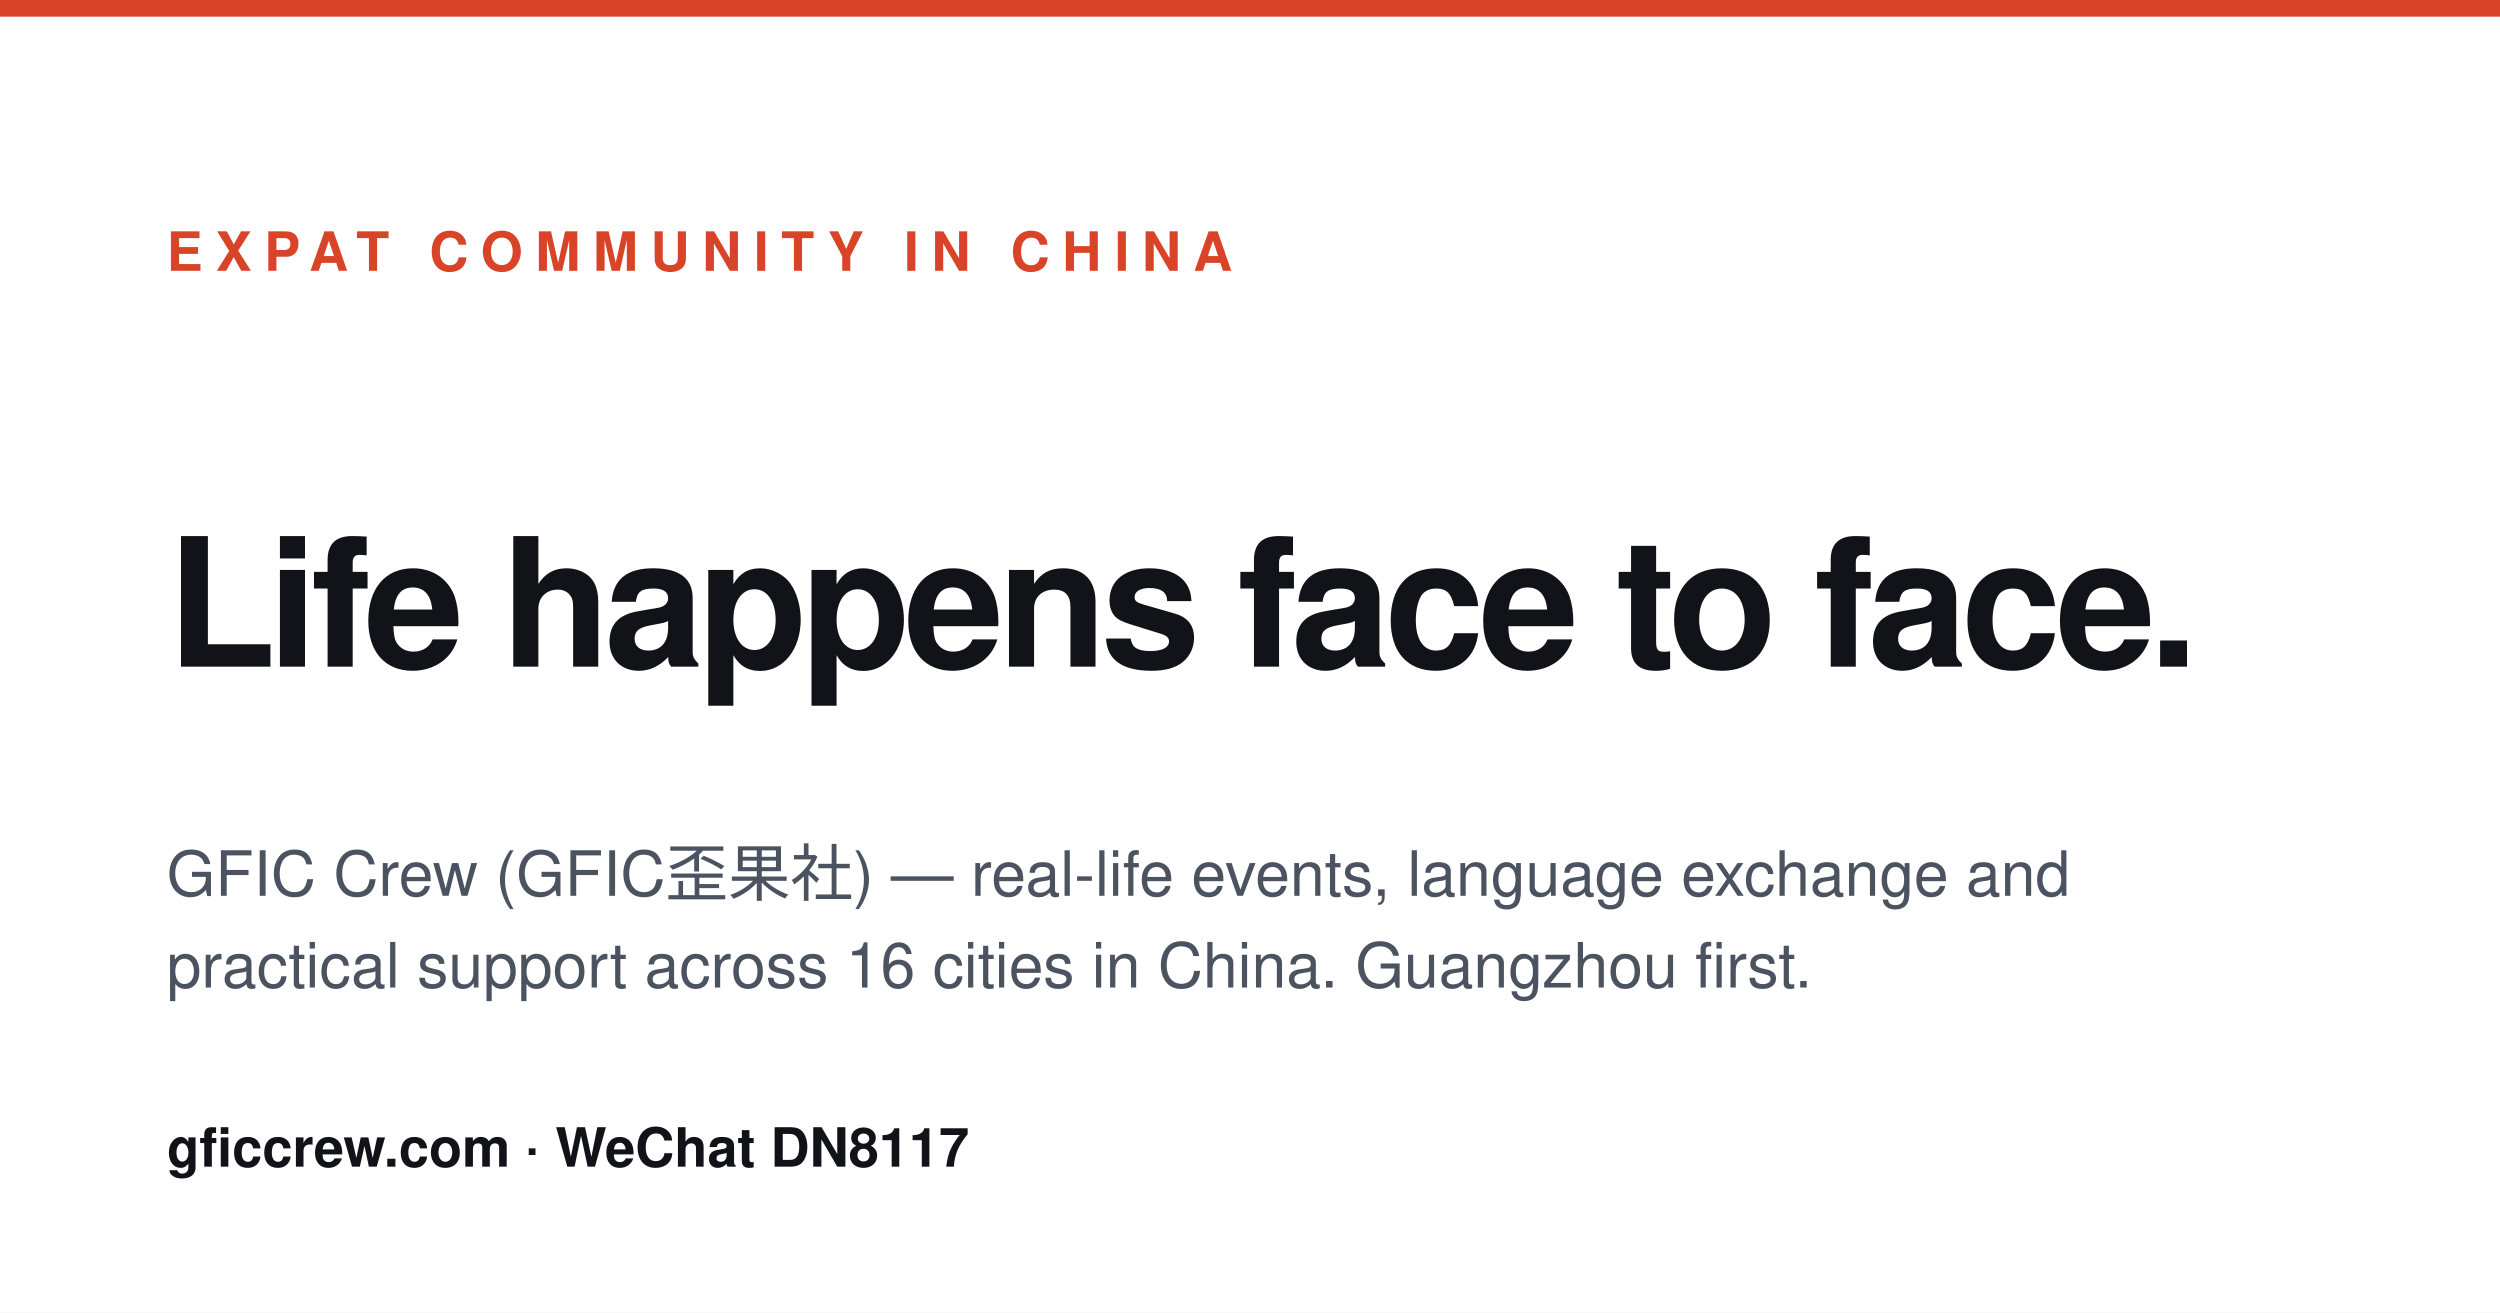
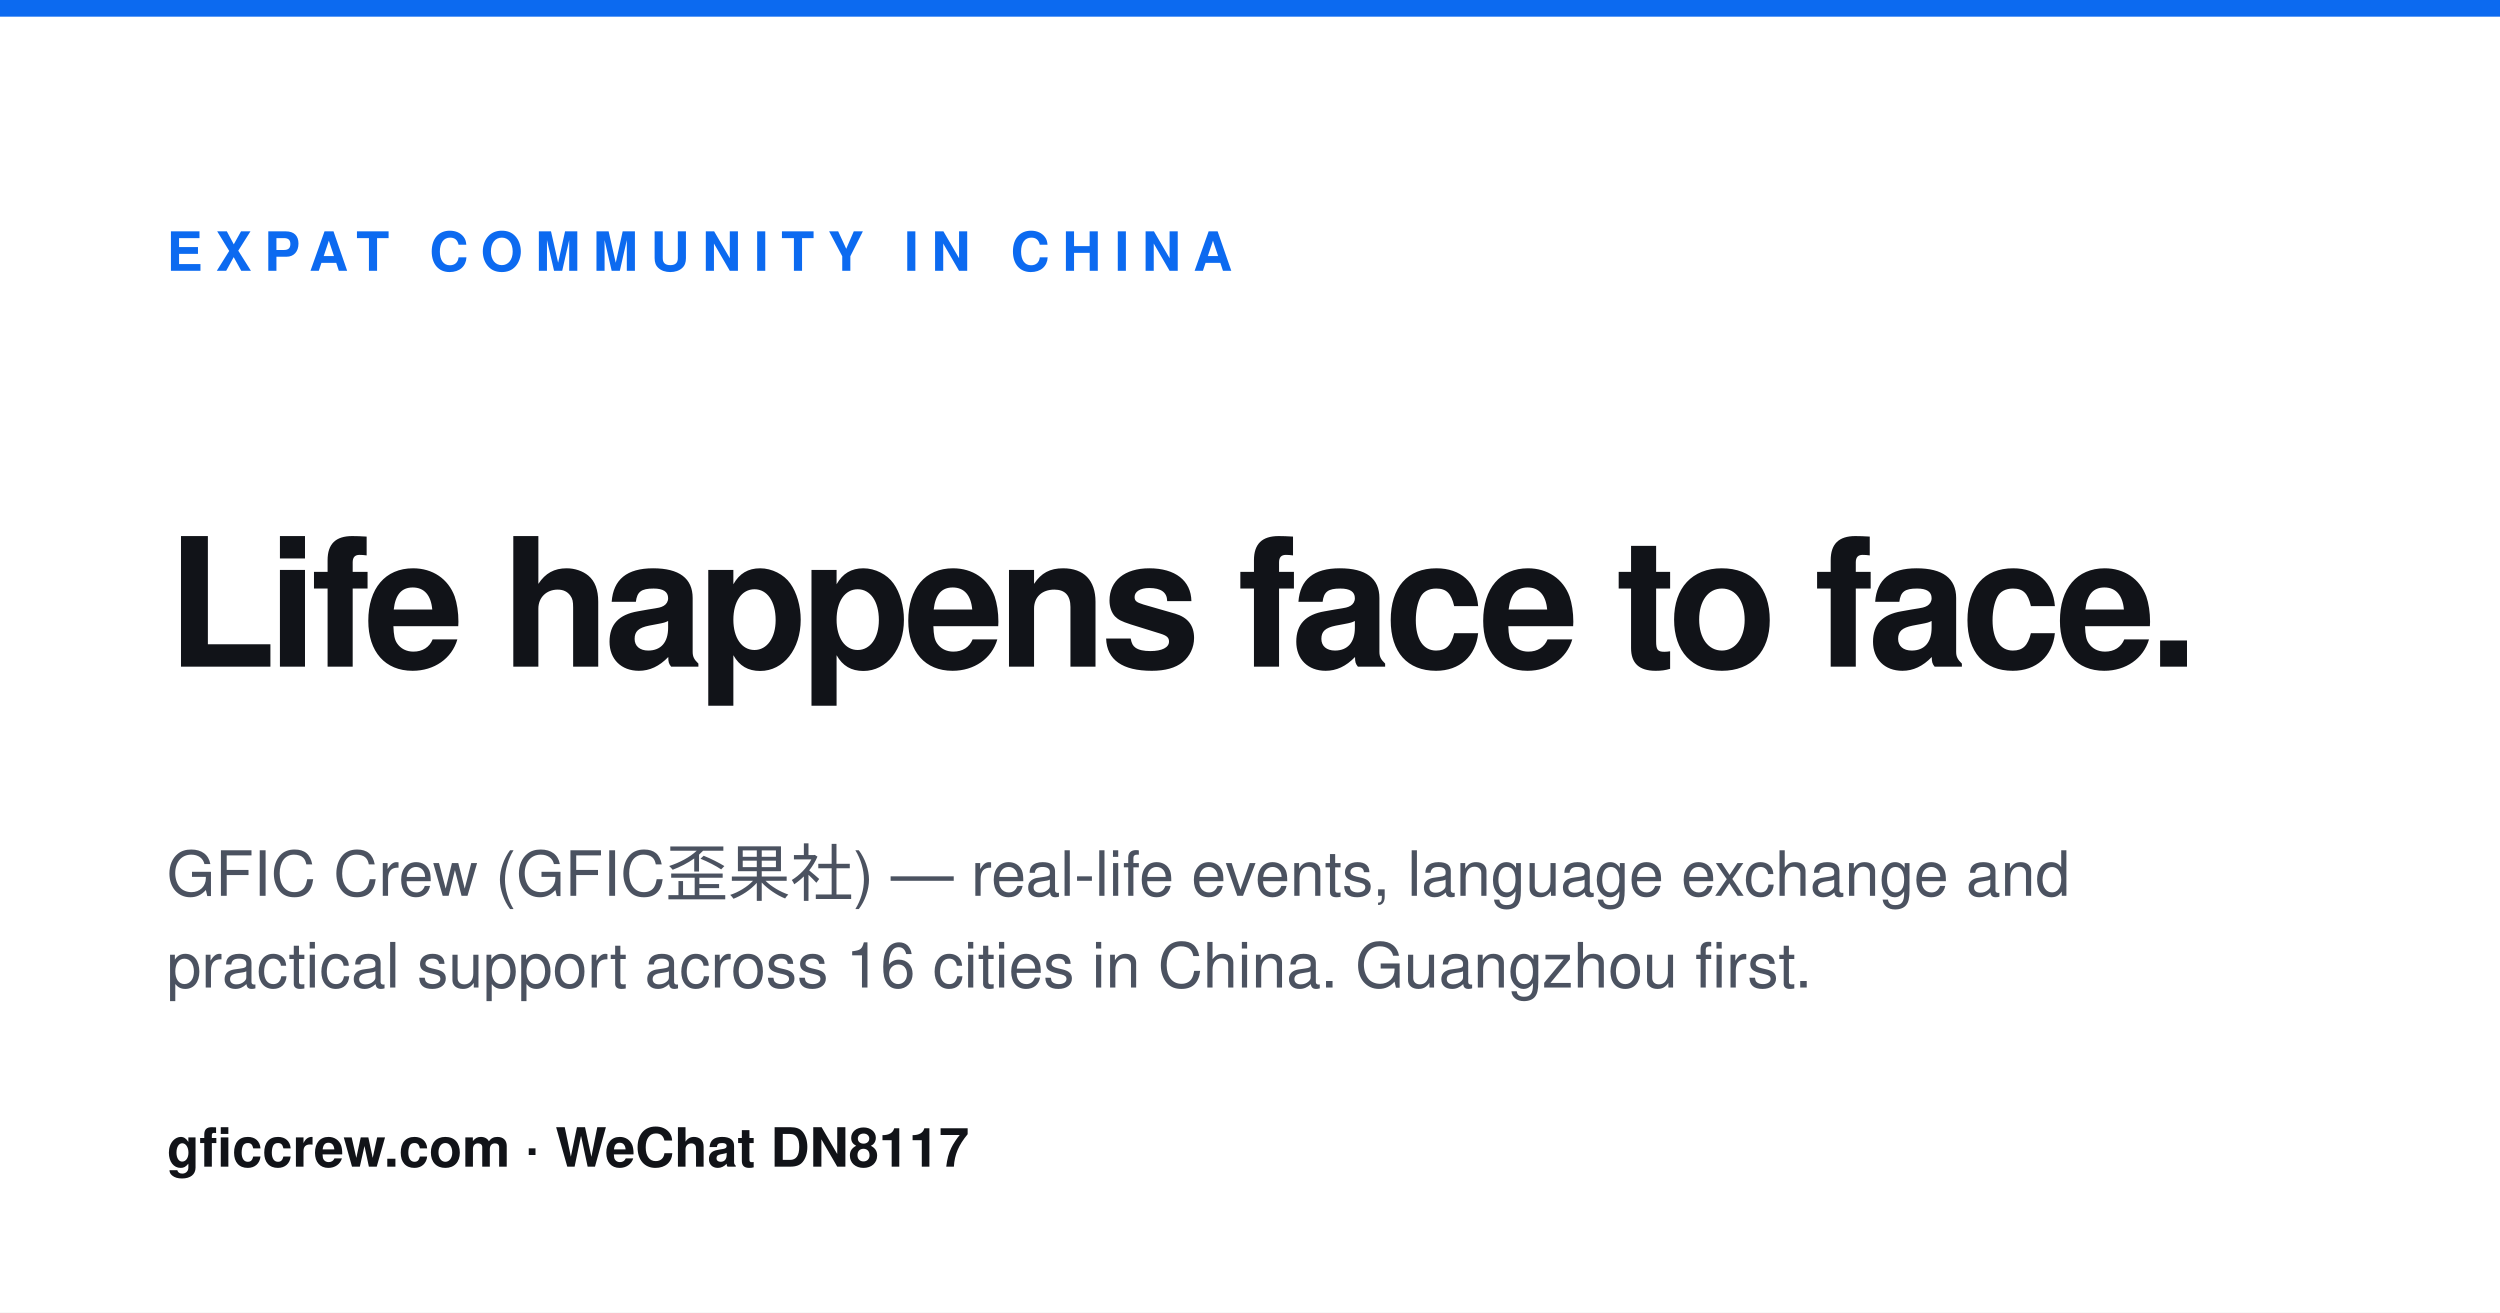
<svg xmlns="http://www.w3.org/2000/svg" width="1200" height="630" viewBox="0 0 1200 630">
  <rect width="1200" height="630" fill="#ffffff" />
-   <rect width="1200" height="8" fill="#d94428" />
+   <rect width="1200" height="8" fill="#0c6af0" />
  <g font-family="-apple-system, Segoe UI, Helvetica, Arial, sans-serif">
-     <text x="80" y="130" font-size="26" font-weight="700" fill="#d94428" letter-spacing="6">EXPAT COMMUNITY IN CHINA</text>
+     <text x="80" y="130" font-size="26" font-weight="700" fill="#0c6af0" letter-spacing="6">EXPAT COMMUNITY IN CHINA</text>
    <text x="80" y="320" font-size="86" font-weight="700" fill="#111318" letter-spacing="-3">Life happens face to face.</text>
    <text x="80" y="430" font-size="30" fill="#4b5260">GFIC Crew (GFIC歪果社) — real-life events, language exchange and</text>
    <text x="80" y="474" font-size="30" fill="#4b5260">practical support across 16 cities in China. Guangzhou first.</text>
    <text x="80" y="560" font-size="26" font-weight="600" fill="#111318">gficcrew.com · WeChat DN8117</text>
  </g>
</svg>
